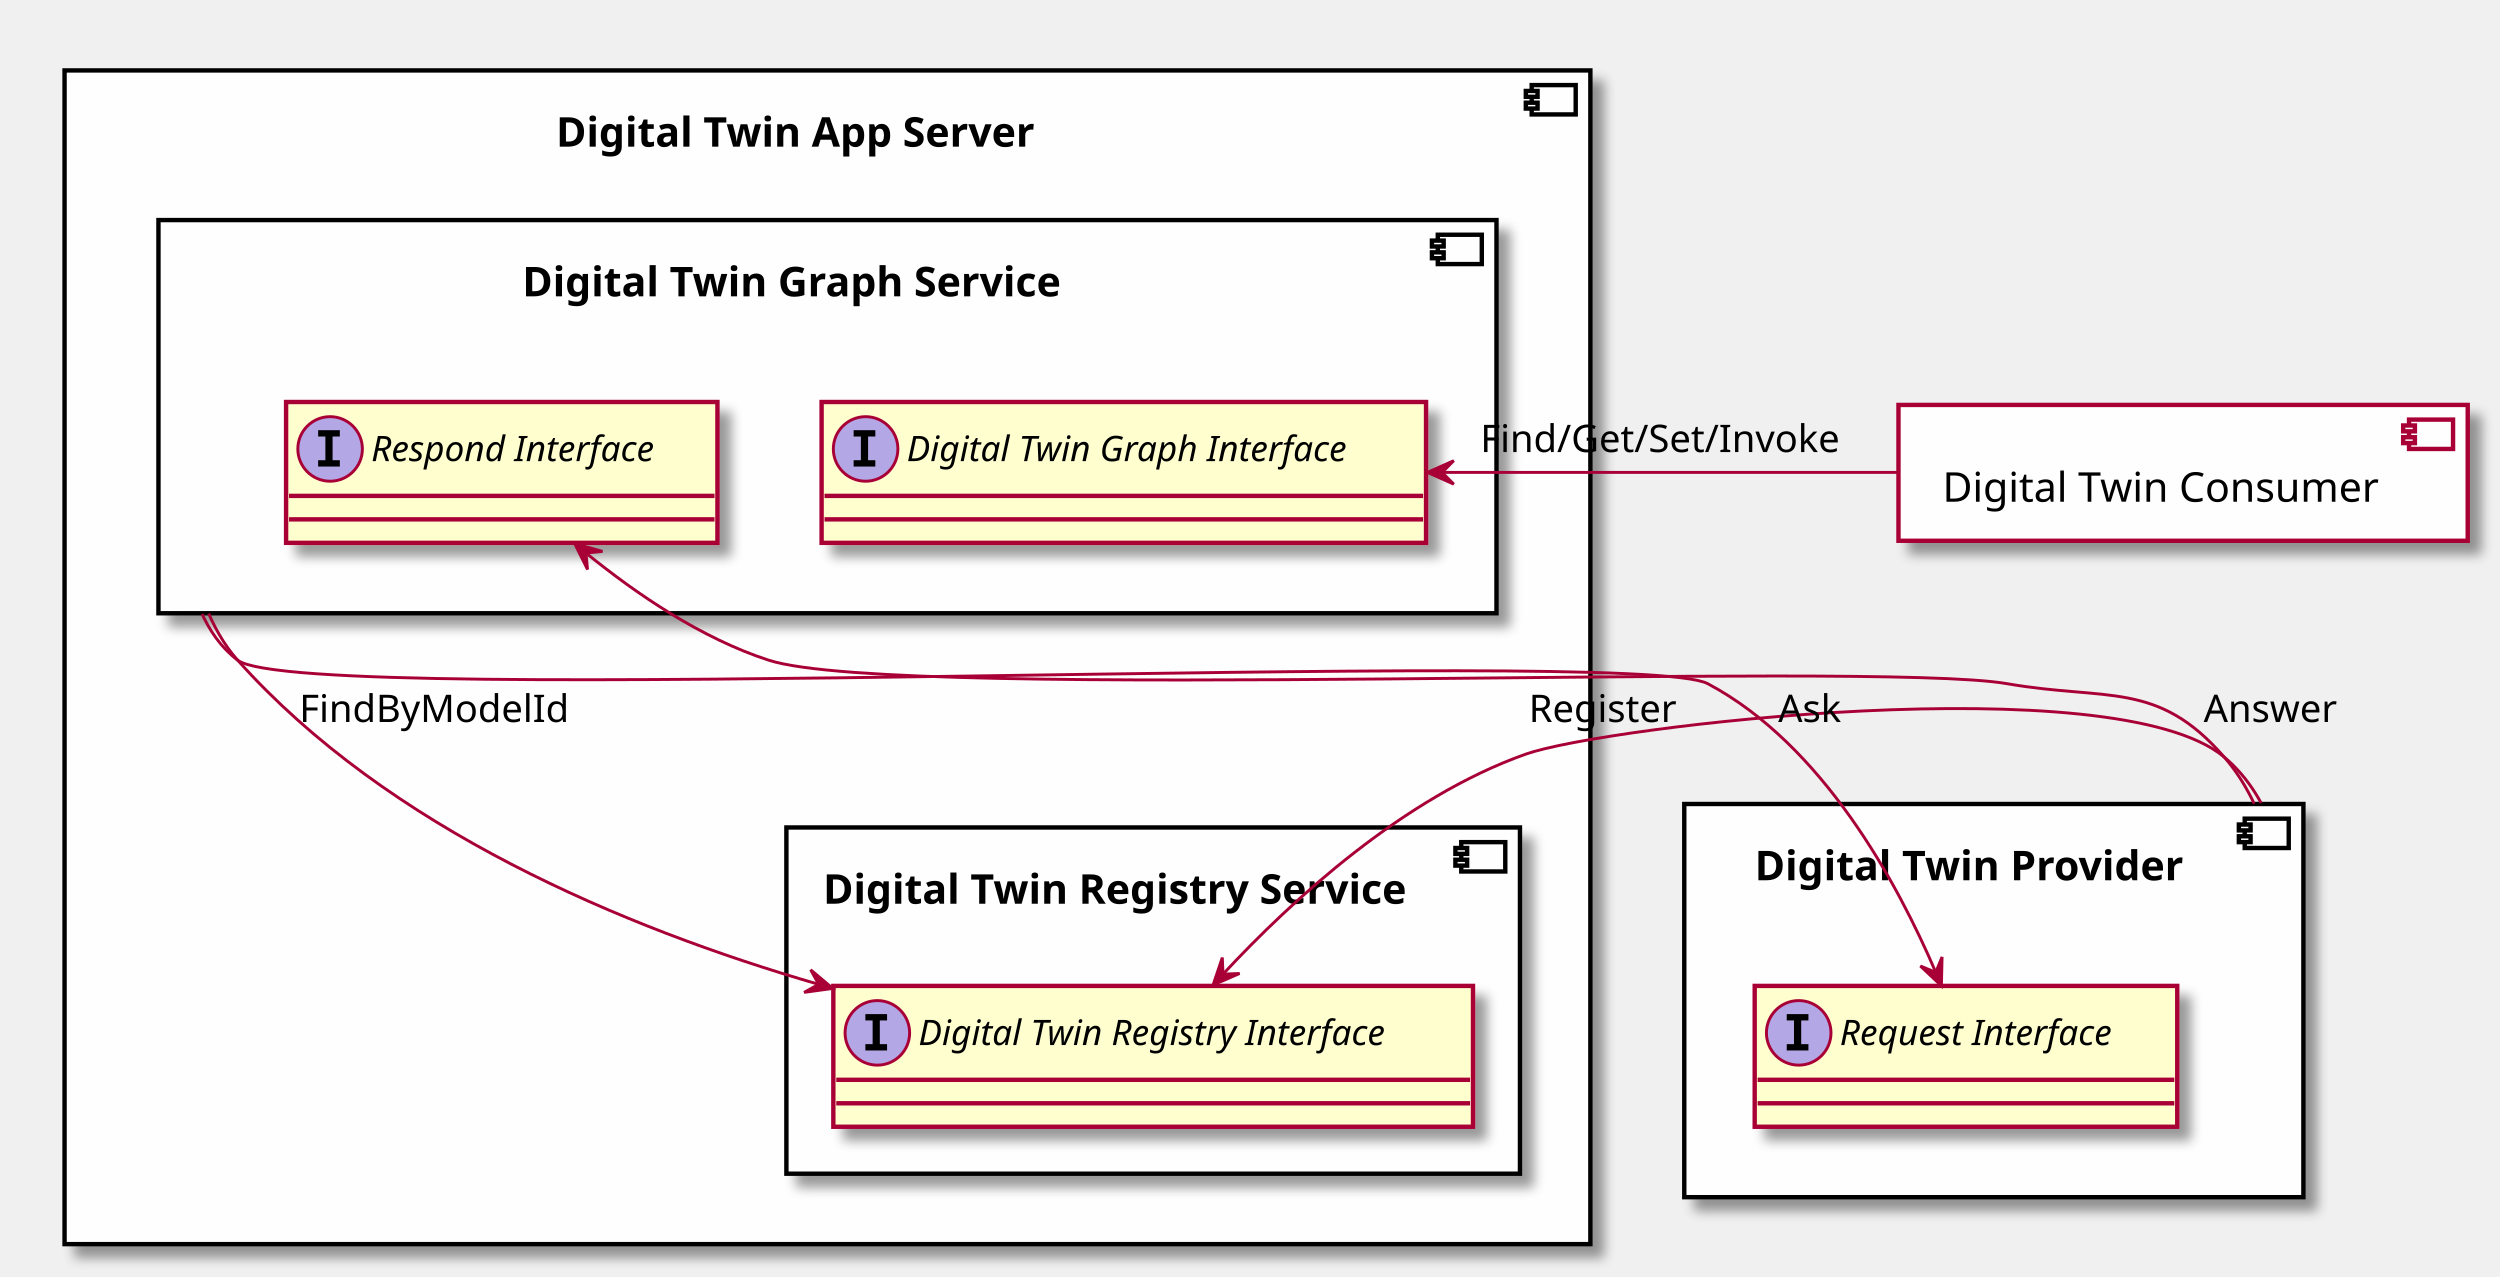
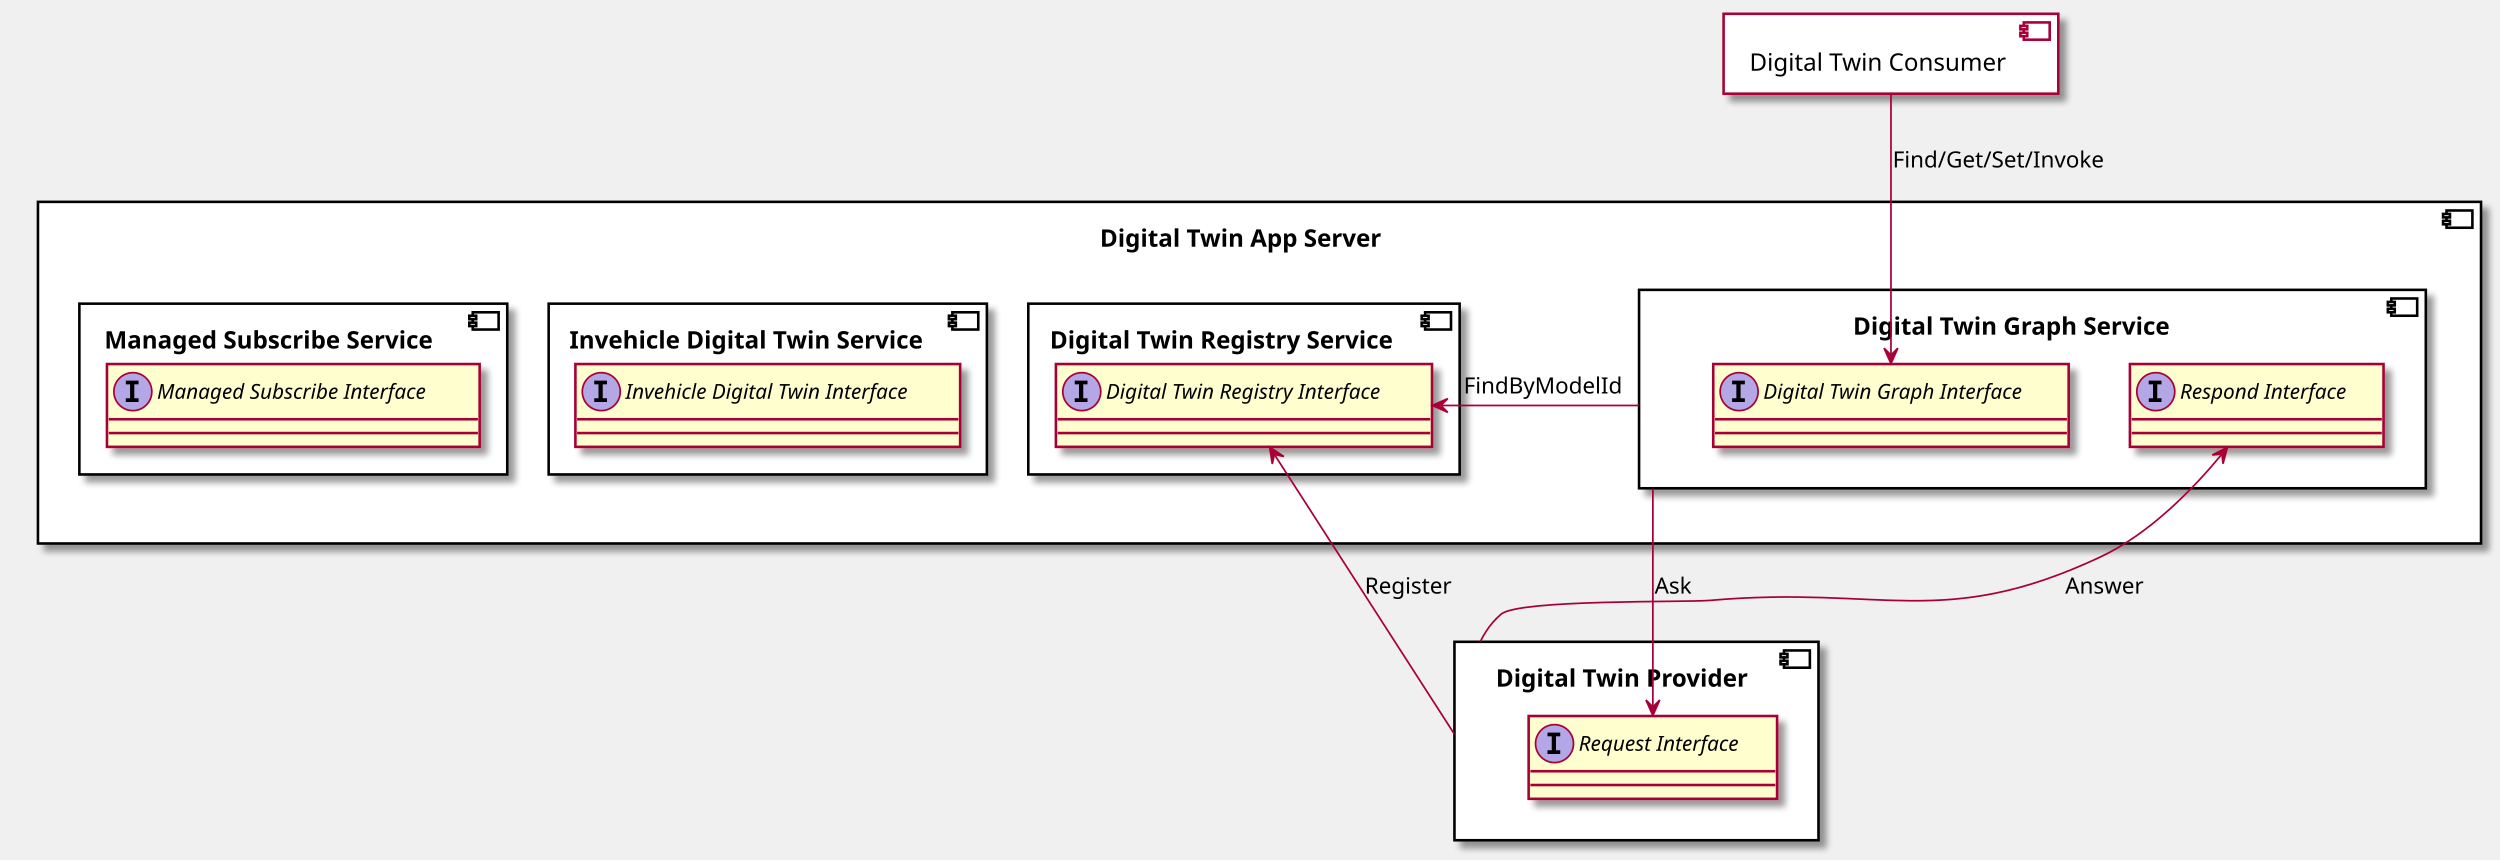
- <svg xmlns="http://www.w3.org/2000/svg" contentScriptType="application/ecmascript" contentStyleType="text/css" height="435px" preserveAspectRatio="none" style="width:852px;height:435px;background:#FEFEFE;" version="1.1" viewBox="0 0 852 435" width="852px" zoomAndPan="magnify">
+ <svg xmlns="http://www.w3.org/2000/svg" contentScriptType="application/ecmascript" contentStyleType="text/css" height="498px" preserveAspectRatio="none" style="width:1449px;height:498px;" version="1.1" viewBox="0 0 1449 498" width="1449px" zoomAndPan="magnify">
  <defs>
-     <filter height="300%" id="f1ac54pxic6uuq" width="300%" x="-1" y="-1">
+     <filter height="300%" id="fd769easzhc5o" width="300%" x="-1" y="-1">
      <feGaussianBlur result="blurOut" stdDeviation="2.0" />
      <feColorMatrix in="blurOut" result="blurOut2" type="matrix" values="0 0 0 0 0 0 0 0 0 0 0 0 0 0 0 0 0 0 .4 0" />
      <feOffset dx="4.0" dy="4.0" in="blurOut2" result="blurOut3" />
      <feBlend in="SourceGraphic" in2="blurOut3" mode="normal" />
    </filter>
  </defs>
  <g>
-     <rect fill="#FEFEFE" filter="url(#f1ac54pxic6uuq)" height="400" style="stroke: #000000; stroke-width: 1.5;" width="520" x="22" y="24" />
-     <rect fill="#FEFEFE" height="10" style="stroke: #000000; stroke-width: 1.5;" width="15" x="522" y="29" />
-     <rect fill="#FEFEFE" height="2" style="stroke: #000000; stroke-width: 1.5;" width="4" x="520" y="31" />
-     <rect fill="#FEFEFE" height="2" style="stroke: #000000; stroke-width: 1.5;" width="4" x="520" y="35" />
-     <text fill="#000000" font-family="sans-serif" font-size="14" font-weight="bold" lengthAdjust="spacingAndGlyphs" textLength="185" x="189.5" y="49.995">Digital Twin App Server</text>
-     <rect fill="#FEFEFE" filter="url(#f1ac54pxic6uuq)" height="134" style="stroke: #000000; stroke-width: 1.5;" width="456" x="54" y="75" />
-     <rect fill="#FEFEFE" height="10" style="stroke: #000000; stroke-width: 1.5;" width="15" x="490" y="80" />
-     <rect fill="#FEFEFE" height="2" style="stroke: #000000; stroke-width: 1.5;" width="4" x="488" y="82" />
-     <rect fill="#FEFEFE" height="2" style="stroke: #000000; stroke-width: 1.5;" width="4" x="488" y="86" />
-     <text fill="#000000" font-family="sans-serif" font-size="14" font-weight="bold" lengthAdjust="spacingAndGlyphs" textLength="208" x="178" y="100.995">Digital Twin Graph Service</text>
-     <rect fill="#FEFEFE" filter="url(#f1ac54pxic6uuq)" height="118" style="stroke: #000000; stroke-width: 1.5;" width="250" x="268" y="282" />
-     <rect fill="#FEFEFE" height="10" style="stroke: #000000; stroke-width: 1.5;" width="15" x="498" y="287" />
-     <rect fill="#FEFEFE" height="2" style="stroke: #000000; stroke-width: 1.5;" width="4" x="496" y="289" />
-     <rect fill="#FEFEFE" height="2" style="stroke: #000000; stroke-width: 1.5;" width="4" x="496" y="293" />
-     <text fill="#000000" font-family="sans-serif" font-size="14" font-weight="bold" lengthAdjust="spacingAndGlyphs" textLength="225" x="280.5" y="307.995">Digital Twin Registry Service</text>
-     <rect fill="#FEFEFE" filter="url(#f1ac54pxic6uuq)" height="134" style="stroke: #000000; stroke-width: 1.5;" width="211" x="574" y="274" />
-     <rect fill="#FEFEFE" height="10" style="stroke: #000000; stroke-width: 1.5;" width="15" x="765" y="279" />
-     <rect fill="#FEFEFE" height="2" style="stroke: #000000; stroke-width: 1.5;" width="4" x="763" y="281" />
-     <rect fill="#FEFEFE" height="2" style="stroke: #000000; stroke-width: 1.5;" width="4" x="763" y="285" />
-     <text fill="#000000" font-family="sans-serif" font-size="14" font-weight="bold" lengthAdjust="spacingAndGlyphs" textLength="163" x="598" y="299.995">Digital Twin Provider</text>
-     <rect fill="#FEFEFE" filter="url(#f1ac54pxic6uuq)" height="46.297" style="stroke: #A80036; stroke-width: 1.5;" width="194" x="647" y="138" />
-     <rect fill="#FEFEFE" height="10" style="stroke: #A80036; stroke-width: 1.5;" width="15" x="821" y="143" />
-     <rect fill="#FEFEFE" height="2" style="stroke: #A80036; stroke-width: 1.5;" width="4" x="819" y="145" />
-     <rect fill="#FEFEFE" height="2" style="stroke: #A80036; stroke-width: 1.5;" width="4" x="819" y="149" />
-     <text fill="#000000" font-family="sans-serif" font-size="14" lengthAdjust="spacingAndGlyphs" textLength="154" x="662" y="170.995">Digital Twin Consumer</text>
-     <rect fill="#FEFECE" filter="url(#f1ac54pxic6uuq)" height="48" id="Digital Twin Graph Interface" style="stroke: #A80036; stroke-width: 1.5;" width="206" x="280" y="137" />
-     <ellipse cx="295" cy="153" fill="#B4A7E5" rx="11" ry="11" style="stroke: #A80036; stroke-width: 1.0;" />
-     <path d="M290.922,148.766 L290.922,146.609 L298.312,146.609 L298.312,148.766 L295.844,148.766 L295.844,156.844 L298.312,156.844 L298.312,159 L290.922,159 L290.922,156.844 L293.391,156.844 L293.391,148.766 L290.922,148.766 Z " />
-     <text fill="#000000" font-family="sans-serif" font-size="12" font-style="italic" lengthAdjust="spacingAndGlyphs" textLength="174" x="309" y="157.154">Digital Twin Graph Interface</text>
-     <line style="stroke: #A80036; stroke-width: 1.5;" x1="281" x2="485" y1="169" y2="169" />
-     <line style="stroke: #A80036; stroke-width: 1.5;" x1="281" x2="485" y1="177" y2="177" />
-     <rect fill="#FEFECE" filter="url(#f1ac54pxic6uuq)" height="48" id="Respond Interface" style="stroke: #A80036; stroke-width: 1.5;" width="147" x="97.5" y="137" />
-     <ellipse cx="112.5" cy="153" fill="#B4A7E5" rx="11" ry="11" style="stroke: #A80036; stroke-width: 1.0;" />
-     <path d="M108.422,148.766 L108.422,146.609 L115.812,146.609 L115.812,148.766 L113.344,148.766 L113.344,156.844 L115.812,156.844 L115.812,159 L108.422,159 L108.422,156.844 L110.891,156.844 L110.891,148.766 L108.422,148.766 Z " />
-     <text fill="#000000" font-family="sans-serif" font-size="12" font-style="italic" lengthAdjust="spacingAndGlyphs" textLength="115" x="126.5" y="157.154">Respond Interface</text>
-     <line style="stroke: #A80036; stroke-width: 1.5;" x1="98.5" x2="243.5" y1="169" y2="169" />
-     <line style="stroke: #A80036; stroke-width: 1.5;" x1="98.5" x2="243.5" y1="177" y2="177" />
-     <rect fill="#FEFECE" filter="url(#f1ac54pxic6uuq)" height="48" id="Digital Twin Registry Interface" style="stroke: #A80036; stroke-width: 1.5;" width="218" x="284" y="336" />
-     <ellipse cx="299" cy="352" fill="#B4A7E5" rx="11" ry="11" style="stroke: #A80036; stroke-width: 1.0;" />
-     <path d="M294.922,347.766 L294.922,345.609 L302.312,345.609 L302.312,347.766 L299.844,347.766 L299.844,355.844 L302.312,355.844 L302.312,358 L294.922,358 L294.922,355.844 L297.391,355.844 L297.391,347.766 L294.922,347.766 Z " />
-     <text fill="#000000" font-family="sans-serif" font-size="12" font-style="italic" lengthAdjust="spacingAndGlyphs" textLength="186" x="313" y="356.154">Digital Twin Registry Interface</text>
-     <line style="stroke: #A80036; stroke-width: 1.5;" x1="285" x2="501" y1="368" y2="368" />
-     <line style="stroke: #A80036; stroke-width: 1.5;" x1="285" x2="501" y1="376" y2="376" />
-     <rect fill="#FEFECE" filter="url(#f1ac54pxic6uuq)" height="48" id="Request Interface" style="stroke: #A80036; stroke-width: 1.5;" width="144" x="598" y="336" />
-     <ellipse cx="613" cy="352" fill="#B4A7E5" rx="11" ry="11" style="stroke: #A80036; stroke-width: 1.0;" />
-     <path d="M608.922,347.766 L608.922,345.609 L616.312,345.609 L616.312,347.766 L613.844,347.766 L613.844,355.844 L616.312,355.844 L616.312,358 L608.922,358 L608.922,355.844 L611.391,355.844 L611.391,347.766 L608.922,347.766 Z " />
-     <text fill="#000000" font-family="sans-serif" font-size="12" font-style="italic" lengthAdjust="spacingAndGlyphs" textLength="112" x="627" y="356.154">Request Interface</text>
-     <line style="stroke: #A80036; stroke-width: 1.5;" x1="599" x2="741" y1="368" y2="368" />
-     <line style="stroke: #A80036; stroke-width: 1.5;" x1="599" x2="741" y1="376" y2="376" />
-     <path d="M417.04,331.74 C440.39,306.66 478.35,271.77 520,257 C546.42,247.63 720.68,226.82 758,258 C762.216,261.522 765.697,265.653 768.559,270.198 C769.274,271.334 769.951,272.496 770.591,273.681 " fill="none" id="Digital Twin Registry Interface&lt;-Digital Twin Provider" style="stroke: #A80036; stroke-width: 1.0;" />
-     <polygon fill="#A80036" points="413.42,335.68,422.454,331.758,416.803,331.998,416.563,326.346,413.42,335.68" style="stroke: #A80036; stroke-width: 1.0;" />
-     <text fill="#000000" font-family="sans-serif" font-size="13" lengthAdjust="spacingAndGlyphs" textLength="52" x="521" y="246.067">Register</text>
-     <path d="M646.74,161 C598.81,161 540.86,161 491.5,161 " fill="none" id="Digital Twin Consumer-&gt;Digital Twin Graph Interface" style="stroke: #A80036; stroke-width: 1.0;" />
-     <polygon fill="#A80036" points="486.45,161,495.45,165,491.45,161,495.45,157,486.45,161" style="stroke: #A80036; stroke-width: 1.0;" />
-     <text fill="#000000" font-family="sans-serif" font-size="13" lengthAdjust="spacingAndGlyphs" textLength="124" x="504.5" y="154.067">Find/Get/Set/Invoke</text>
-     <path d="M71.111,209.1 C71.472,209.926 71.848,210.747 72.239,211.56 C73.02,213.186 73.861,214.781 74.765,216.332 C76.575,219.433 78.641,222.359 81,225 C132.29,282.42 212.44,316.13 278.67,335.37 " fill="none" id="Digital Twin Graph Service-&gt;Digital Twin Registry Interface" style="stroke: #A80036; stroke-width: 1.0;" />
-     <polygon fill="#A80036" points="283.81,336.85,276.273,330.511,279.006,335.463,274.054,338.197,283.81,336.85" style="stroke: #A80036; stroke-width: 1.0;" />
-     <text fill="#000000" font-family="sans-serif" font-size="13" lengthAdjust="spacingAndGlyphs" textLength="91" x="102" y="246.067">FindByModelId</text>
-     <path d="M68.869,209.256 C68.915,209.356 68.962,209.457 69.009,209.557 C69.197,209.957 69.389,210.355 69.587,210.75 C69.982,211.54 70.396,212.32 70.83,213.085 C71.698,214.617 72.647,216.095 73.682,217.505 C75.753,220.323 78.174,222.865 81,225 C103.21,241.78 557.42,219.93 582,233 C621.25,253.86 646.68,300.93 659.66,331.26 " fill="none" id="Digital Twin Graph Service-&gt;Request Interface" style="stroke: #A80036; stroke-width: 1.0;" />
-     <polygon fill="#A80036" points="661.63,335.98,661.85,326.134,659.702,331.367,654.469,329.219,661.63,335.98" style="stroke: #A80036; stroke-width: 1.0;" />
-     <text fill="#000000" font-family="sans-serif" font-size="13" lengthAdjust="spacingAndGlyphs" textLength="23" x="606" y="246.067">Ask</text>
-     <path d="M199.99,188.69 C216.78,202.34 239.07,217.6 262,225 C306.63,239.41 637.8,224.96 684,233 C718.2,238.95 735.23,231.8 758,258 C761.686,262.243 764.753,266.97 767.297,271.999 C767.615,272.628 767.925,273.261 768.226,273.899 " fill="none" id="Respond Interface&lt;-Digital Twin Provider" style="stroke: #A80036; stroke-width: 1.0;" />
-     <polygon fill="#A80036" points="195.85,185.26,200.226,194.083,199.699,188.451,205.332,187.924,195.85,185.26" style="stroke: #A80036; stroke-width: 1.0;" />
-     <text fill="#000000" font-family="sans-serif" font-size="13" lengthAdjust="spacingAndGlyphs" textLength="46" x="751" y="246.067">Answer</text>
+     <rect fill="#FFFFFF" filter="url(#fd769easzhc5o)" height="198" style="stroke: #000000; stroke-width: 1.5;" width="1416" x="22" y="117" />
+     <rect fill="#FFFFFF" height="10" style="stroke: #000000; stroke-width: 1.5;" width="15" x="1418" y="122" />
+     <rect fill="#FFFFFF" height="2" style="stroke: #000000; stroke-width: 1.5;" width="4" x="1416" y="124" />
+     <rect fill="#FFFFFF" height="2" style="stroke: #000000; stroke-width: 1.5;" width="4" x="1416" y="128" />
+     <text fill="#000000" font-family="sans-serif" font-size="14" font-weight="bold" lengthAdjust="spacingAndGlyphs" textLength="185" x="637.5" y="142.995">Digital Twin App Server</text>
+     <rect fill="#FFFFFF" filter="url(#fd769easzhc5o)" height="115" style="stroke: #000000; stroke-width: 1.5;" width="456" x="950" y="168" />
+     <rect fill="#FFFFFF" height="10" style="stroke: #000000; stroke-width: 1.5;" width="15" x="1386" y="173" />
+     <rect fill="#FFFFFF" height="2" style="stroke: #000000; stroke-width: 1.5;" width="4" x="1384" y="175" />
+     <rect fill="#FFFFFF" height="2" style="stroke: #000000; stroke-width: 1.5;" width="4" x="1384" y="179" />
+     <text fill="#000000" font-family="sans-serif" font-size="14" font-weight="bold" lengthAdjust="spacingAndGlyphs" textLength="208" x="1074" y="193.995">Digital Twin Graph Service</text>
+     <rect fill="#FFFFFF" filter="url(#fd769easzhc5o)" height="99" style="stroke: #000000; stroke-width: 1.5;" width="250" x="596" y="176" />
+     <rect fill="#FFFFFF" height="10" style="stroke: #000000; stroke-width: 1.5;" width="15" x="826" y="181" />
+     <rect fill="#FFFFFF" height="2" style="stroke: #000000; stroke-width: 1.5;" width="4" x="824" y="183" />
+     <rect fill="#FFFFFF" height="2" style="stroke: #000000; stroke-width: 1.5;" width="4" x="824" y="187" />
+     <text fill="#000000" font-family="sans-serif" font-size="14" font-weight="bold" lengthAdjust="spacingAndGlyphs" textLength="225" x="608.5" y="201.995">Digital Twin Registry Service</text>
+     <rect fill="#FFFFFF" filter="url(#fd769easzhc5o)" height="99" style="stroke: #000000; stroke-width: 1.5;" width="254" x="318" y="176" />
+     <rect fill="#FFFFFF" height="10" style="stroke: #000000; stroke-width: 1.5;" width="15" x="552" y="181" />
+     <rect fill="#FFFFFF" height="2" style="stroke: #000000; stroke-width: 1.5;" width="4" x="550" y="183" />
+     <rect fill="#FFFFFF" height="2" style="stroke: #000000; stroke-width: 1.5;" width="4" x="550" y="187" />
+     <text fill="#000000" font-family="sans-serif" font-size="14" font-weight="bold" lengthAdjust="spacingAndGlyphs" textLength="230" x="330" y="201.995">Invehicle Digital Twin Service</text>
+     <rect fill="#FFFFFF" filter="url(#fd769easzhc5o)" height="99" style="stroke: #000000; stroke-width: 1.5;" width="248" x="46" y="176" />
+     <rect fill="#FFFFFF" height="10" style="stroke: #000000; stroke-width: 1.5;" width="15" x="274" y="181" />
+     <rect fill="#FFFFFF" height="2" style="stroke: #000000; stroke-width: 1.5;" width="4" x="272" y="183" />
+     <rect fill="#FFFFFF" height="2" style="stroke: #000000; stroke-width: 1.5;" width="4" x="272" y="187" />
+     <text fill="#000000" font-family="sans-serif" font-size="14" font-weight="bold" lengthAdjust="spacingAndGlyphs" textLength="219" x="60.5" y="201.995">Managed Subscribe Service</text>
+     <rect fill="#FFFFFF" filter="url(#fd769easzhc5o)" height="115" style="stroke: #000000; stroke-width: 1.5;" width="211" x="843" y="372" />
+     <rect fill="#FFFFFF" height="10" style="stroke: #000000; stroke-width: 1.5;" width="15" x="1034" y="377" />
+     <rect fill="#FFFFFF" height="2" style="stroke: #000000; stroke-width: 1.5;" width="4" x="1032" y="379" />
+     <rect fill="#FFFFFF" height="2" style="stroke: #000000; stroke-width: 1.5;" width="4" x="1032" y="383" />
+     <text fill="#000000" font-family="sans-serif" font-size="14" font-weight="bold" lengthAdjust="spacingAndGlyphs" textLength="163" x="867" y="397.995">Digital Twin Provider</text>
+     <rect fill="#FFFFFF" filter="url(#fd769easzhc5o)" height="46.297" style="stroke: #A80036; stroke-width: 1.5;" width="194" x="999" y="8" />
+     <rect fill="#FFFFFF" height="10" style="stroke: #A80036; stroke-width: 1.5;" width="15" x="1173" y="13" />
+     <rect fill="#FFFFFF" height="2" style="stroke: #A80036; stroke-width: 1.5;" width="4" x="1171" y="15" />
+     <rect fill="#FFFFFF" height="2" style="stroke: #A80036; stroke-width: 1.5;" width="4" x="1171" y="19" />
+     <text fill="#000000" font-family="sans-serif" font-size="14" lengthAdjust="spacingAndGlyphs" textLength="154" x="1014" y="40.995">Digital Twin Consumer</text>
+     <rect fill="#FEFECE" filter="url(#fd769easzhc5o)" height="48" id="Digital Twin Graph Interface" style="stroke: #A80036; stroke-width: 1.5;" width="206" x="993" y="211" />
+     <ellipse cx="1008" cy="227" fill="#B4A7E5" rx="11" ry="11" style="stroke: #A80036; stroke-width: 1.0;" />
+     <path d="M1003.922,222.766 L1003.922,220.609 L1011.312,220.609 L1011.312,222.766 L1008.844,222.766 L1008.844,230.844 L1011.312,230.844 L1011.312,233 L1003.922,233 L1003.922,230.844 L1006.391,230.844 L1006.391,222.766 L1003.922,222.766 Z " />
+     <text fill="#000000" font-family="sans-serif" font-size="12" font-style="italic" lengthAdjust="spacingAndGlyphs" textLength="174" x="1022" y="231.154">Digital Twin Graph Interface</text>
+     <line style="stroke: #A80036; stroke-width: 1.5;" x1="994" x2="1198" y1="243" y2="243" />
+     <line style="stroke: #A80036; stroke-width: 1.5;" x1="994" x2="1198" y1="251" y2="251" />
+     <rect fill="#FEFECE" filter="url(#fd769easzhc5o)" height="48" id="Respond Interface" style="stroke: #A80036; stroke-width: 1.5;" width="147" x="1234.5" y="211" />
+     <ellipse cx="1249.5" cy="227" fill="#B4A7E5" rx="11" ry="11" style="stroke: #A80036; stroke-width: 1.0;" />
+     <path d="M1245.422,222.766 L1245.422,220.609 L1252.812,220.609 L1252.812,222.766 L1250.344,222.766 L1250.344,230.844 L1252.812,230.844 L1252.812,233 L1245.422,233 L1245.422,230.844 L1247.891,230.844 L1247.891,222.766 L1245.422,222.766 Z " />
+     <text fill="#000000" font-family="sans-serif" font-size="12" font-style="italic" lengthAdjust="spacingAndGlyphs" textLength="115" x="1263.5" y="231.154">Respond Interface</text>
+     <line style="stroke: #A80036; stroke-width: 1.5;" x1="1235.5" x2="1380.5" y1="243" y2="243" />
+     <line style="stroke: #A80036; stroke-width: 1.5;" x1="1235.5" x2="1380.5" y1="251" y2="251" />
+     <rect fill="#FEFECE" filter="url(#fd769easzhc5o)" height="48" id="Digital Twin Registry Interface" style="stroke: #A80036; stroke-width: 1.5;" width="218" x="612" y="211" />
+     <ellipse cx="627" cy="227" fill="#B4A7E5" rx="11" ry="11" style="stroke: #A80036; stroke-width: 1.0;" />
+     <path d="M622.922,222.766 L622.922,220.609 L630.312,220.609 L630.312,222.766 L627.844,222.766 L627.844,230.844 L630.312,230.844 L630.312,233 L622.922,233 L622.922,230.844 L625.391,230.844 L625.391,222.766 L622.922,222.766 Z " />
+     <text fill="#000000" font-family="sans-serif" font-size="12" font-style="italic" lengthAdjust="spacingAndGlyphs" textLength="186" x="641" y="231.154">Digital Twin Registry Interface</text>
+     <line style="stroke: #A80036; stroke-width: 1.5;" x1="613" x2="829" y1="243" y2="243" />
+     <line style="stroke: #A80036; stroke-width: 1.5;" x1="613" x2="829" y1="251" y2="251" />
+     <rect fill="#FEFECE" filter="url(#fd769easzhc5o)" height="48" id="Invehicle Digital Twin Interface" style="stroke: #A80036; stroke-width: 1.5;" width="223" x="333.5" y="211" />
+     <ellipse cx="348.5" cy="227" fill="#B4A7E5" rx="11" ry="11" style="stroke: #A80036; stroke-width: 1.0;" />
+     <path d="M344.422,222.766 L344.422,220.609 L351.812,220.609 L351.812,222.766 L349.344,222.766 L349.344,230.844 L351.812,230.844 L351.812,233 L344.422,233 L344.422,230.844 L346.891,230.844 L346.891,222.766 L344.422,222.766 Z " />
+     <text fill="#000000" font-family="sans-serif" font-size="12" font-style="italic" lengthAdjust="spacingAndGlyphs" textLength="191" x="362.5" y="231.154">Invehicle Digital Twin Interface</text>
+     <line style="stroke: #A80036; stroke-width: 1.5;" x1="334.5" x2="555.5" y1="243" y2="243" />
+     <line style="stroke: #A80036; stroke-width: 1.5;" x1="334.5" x2="555.5" y1="251" y2="251" />
+     <rect fill="#FEFECE" filter="url(#fd769easzhc5o)" height="48" id="Managed Subscribe Interface" style="stroke: #A80036; stroke-width: 1.5;" width="216" x="62" y="211" />
+     <ellipse cx="77" cy="227" fill="#B4A7E5" rx="11" ry="11" style="stroke: #A80036; stroke-width: 1.0;" />
+     <path d="M72.922,222.766 L72.922,220.609 L80.312,220.609 L80.312,222.766 L77.844,222.766 L77.844,230.844 L80.312,230.844 L80.312,233 L72.922,233 L72.922,230.844 L75.391,230.844 L75.391,222.766 L72.922,222.766 Z " />
+     <text fill="#000000" font-family="sans-serif" font-size="12" font-style="italic" lengthAdjust="spacingAndGlyphs" textLength="184" x="91" y="231.154">Managed Subscribe Interface</text>
+     <line style="stroke: #A80036; stroke-width: 1.5;" x1="63" x2="277" y1="243" y2="243" />
+     <line style="stroke: #A80036; stroke-width: 1.5;" x1="63" x2="277" y1="251" y2="251" />
+     <rect fill="#FEFECE" filter="url(#fd769easzhc5o)" height="48" id="Request Interface" style="stroke: #A80036; stroke-width: 1.5;" width="144" x="886" y="415" />
+     <ellipse cx="901" cy="431" fill="#B4A7E5" rx="11" ry="11" style="stroke: #A80036; stroke-width: 1.0;" />
+     <path d="M896.922,426.766 L896.922,424.609 L904.312,424.609 L904.312,426.766 L901.844,426.766 L901.844,434.844 L904.312,434.844 L904.312,437 L896.922,437 L896.922,434.844 L899.391,434.844 L899.391,426.766 L896.922,426.766 Z " />
+     <text fill="#000000" font-family="sans-serif" font-size="12" font-style="italic" lengthAdjust="spacingAndGlyphs" textLength="112" x="915" y="435.154">Request Interface</text>
+     <line style="stroke: #A80036; stroke-width: 1.5;" x1="887" x2="1029" y1="447" y2="447" />
+     <line style="stroke: #A80036; stroke-width: 1.5;" x1="887" x2="1029" y1="455" y2="455" />
+     <path d="M738.77,263.61 C756.28,290.815 783.725,333.46 807.091,369.769 C818.774,387.923 829.438,404.493 837.33,416.758 C839.303,419.824 841.103,422.621 842.702,425.106 C842.802,425.261 842.901,425.415 842.999,425.568 " fill="none" id="Digital Twin Registry Interface-Digital Twin Provider" style="stroke: #A80036; stroke-width: 1.0;" />
+     <polygon fill="#A80036" points="735.91,259.17,737.412,268.904,738.614,263.376,744.141,264.578,735.91,259.17" style="stroke: #A80036; stroke-width: 1.0;" />
+     <text fill="#000000" font-family="sans-serif" font-size="13" lengthAdjust="spacingAndGlyphs" textLength="52" x="791" y="344.067">Register</text>
+     <path d="M1096,54 C1096,90.8 1096,164.78 1096,205.51 " fill="none" id="Digital Twin Consumer-Digital Twin Graph Interface" style="stroke: #A80036; stroke-width: 1.0;" />
+     <polygon fill="#A80036" points="1096,210.78,1100,201.78,1096,205.78,1092,201.78,1096,210.78" style="stroke: #A80036; stroke-width: 1.0;" />
+     <text fill="#000000" font-family="sans-serif" font-size="13" lengthAdjust="spacingAndGlyphs" textLength="124" x="1097" y="97.067">Find/Get/Set/Invoke</text>
+     <path d="M835.35,235 C864.19,235 893.357,235 916.009,235 C927.334,235 937.031,235 944.243,235 C946.046,235 947.694,235 949.173,235 C949.358,235 949.54,235 949.72,235 C949.809,235 949.898,235 949.987,235 " fill="none" id="Digital Twin Registry Interface-Digital Twin Graph Service" style="stroke: #A80036; stroke-width: 1.0;" />
+     <polygon fill="#A80036" points="830.14,235,839.14,239,835.14,235,839.14,231,830.14,235" style="stroke: #A80036; stroke-width: 1.0;" />
+     <text fill="#000000" font-family="sans-serif" font-size="13" lengthAdjust="spacingAndGlyphs" textLength="91" x="848.32" y="228.067">FindByModelId</text>
+     <path d="M958,283.228 C958,283.737 958,284.249 958,284.763 C958,286.819 958,288.915 958,291.046 C958,295.307 958,299.707 958,304.205 C958,340.185 958,382.395 958,409.64 " fill="none" id="Digital Twin Graph Service-Request Interface" style="stroke: #A80036; stroke-width: 1.0;" />
+     <polygon fill="#A80036" points="958,414.72,962,405.72,958,409.72,954,405.72,958,414.72" style="stroke: #A80036; stroke-width: 1.0;" />
+     <text fill="#000000" font-family="sans-serif" font-size="13" lengthAdjust="spacingAndGlyphs" textLength="23" x="959" y="344.067">Ask</text>
+     <path d="M1287.82,263.2 C1271.21,283.36 1245.78,309.57 1217,323 C1125.42,365.73 1091.67,339.11 991,348 C977.58,349.19 880.27,347.27 870,356 C866.549,358.934 863.655,362.359 861.234,366.115 C860.023,367.992 858.931,369.952 857.946,371.975 " fill="none" id="Respond Interface-Digital Twin Provider" style="stroke: #A80036; stroke-width: 1.0;" />
+     <polygon fill="#A80036" points="1291.02,259.25,1282.24,263.713,1287.867,263.131,1288.449,268.757,1291.02,259.25" style="stroke: #A80036; stroke-width: 1.0;" />
+     <text fill="#000000" font-family="sans-serif" font-size="13" lengthAdjust="spacingAndGlyphs" textLength="46" x="1197" y="344.067">Answer</text>
  </g>
</svg>
